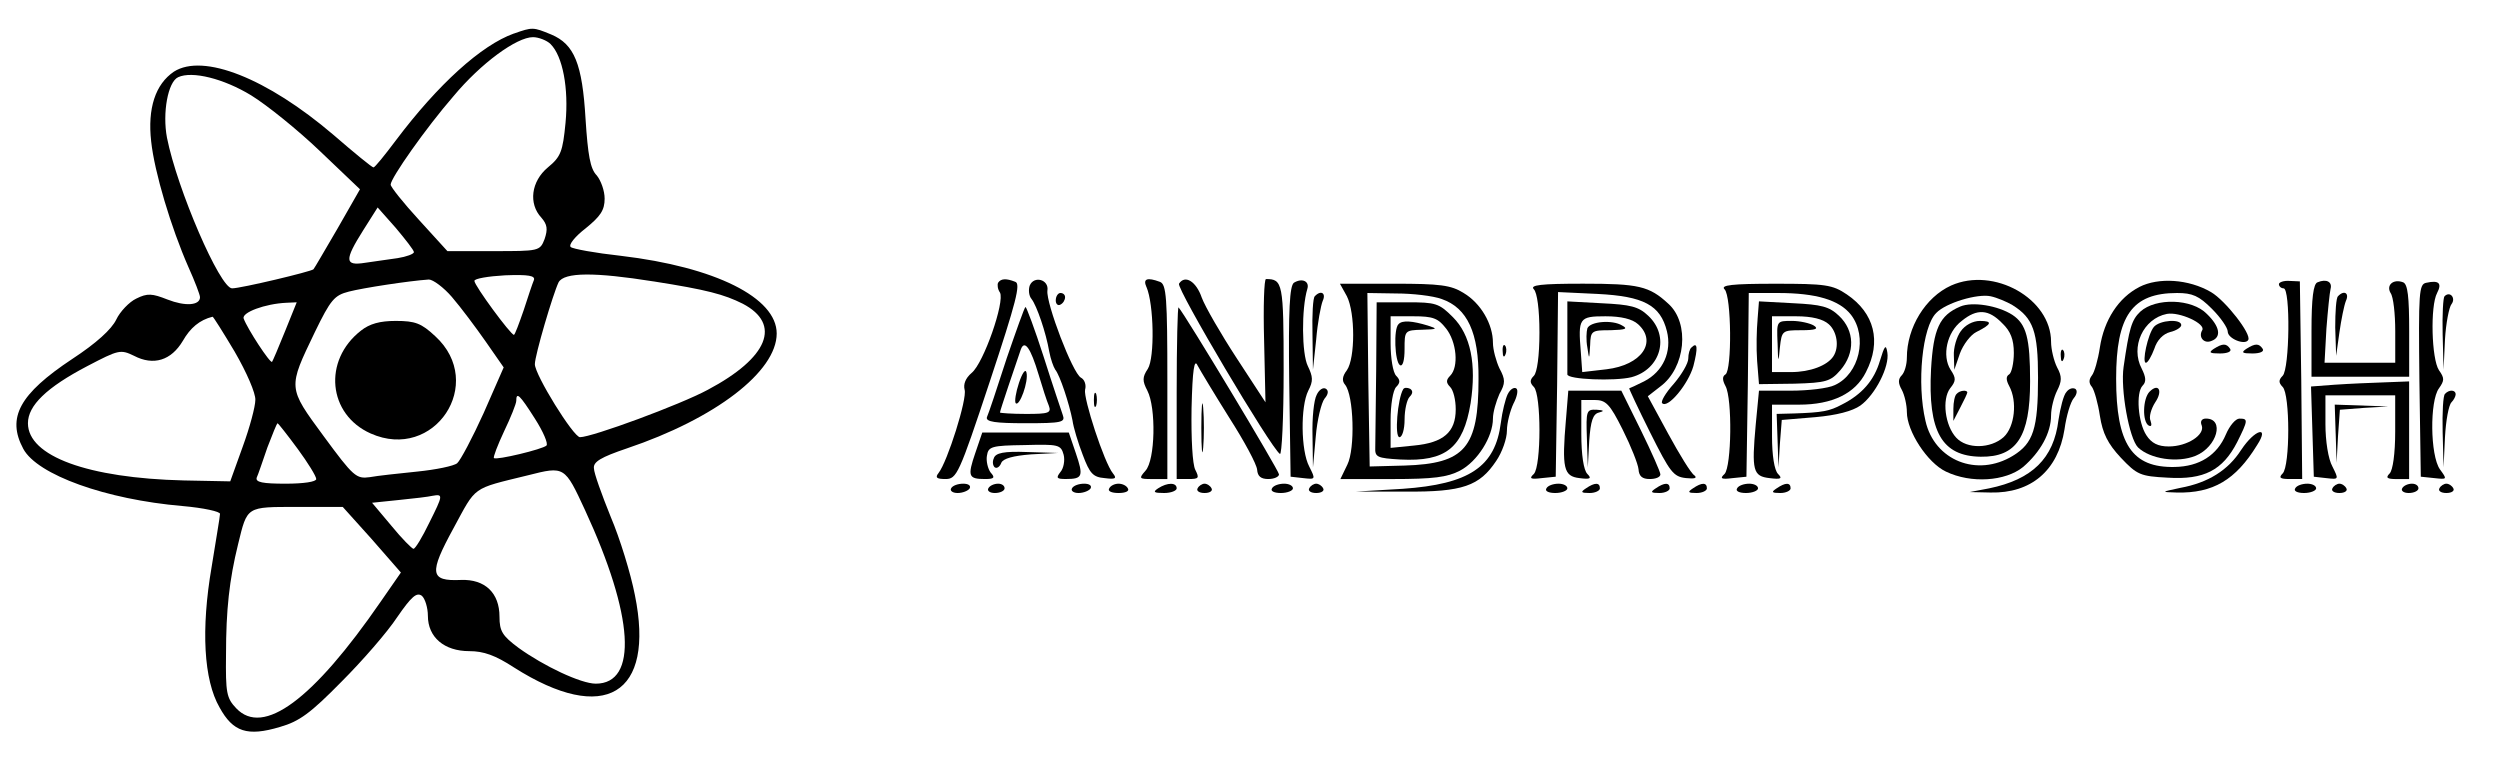
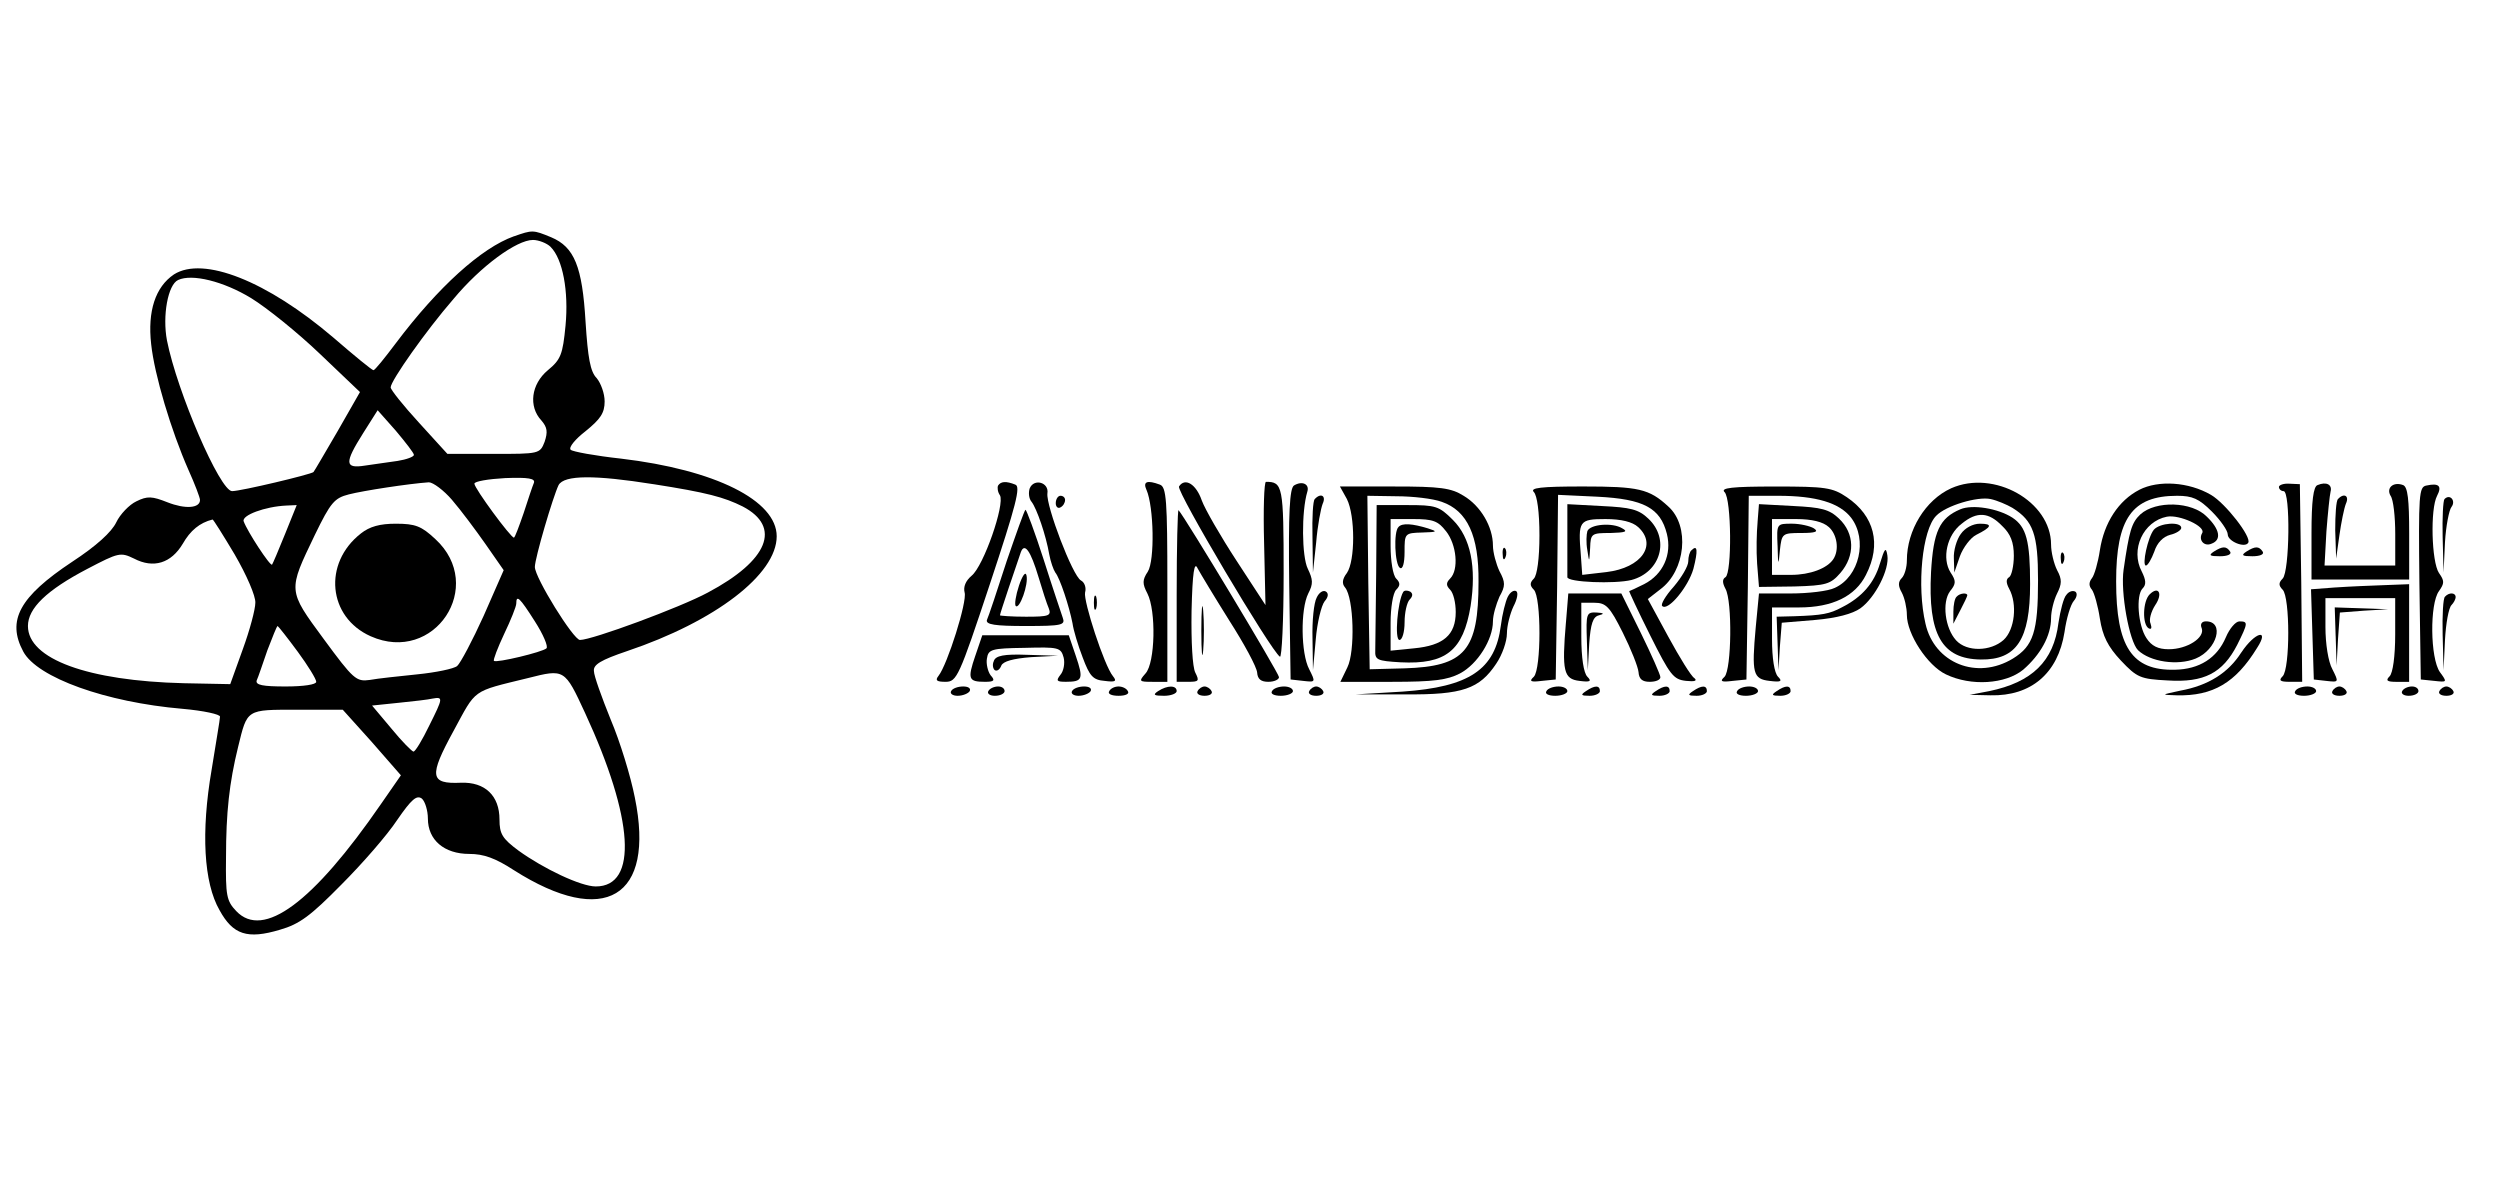
- <svg xmlns="http://www.w3.org/2000/svg" version="1.1" width="309" height="96" viewBox="0 0 103 32">
+ <svg xmlns="http://www.w3.org/2000/svg" version="1.1" width="203" height="96" viewBox="0 0 103 32">
  <path d="M21.174 1.38c-1.341 0.479-3.123 2.089-4.867 4.407-0.46 0.613-0.862 1.111-0.92 1.111s-0.786-0.594-1.648-1.341c-2.74-2.338-5.365-3.372-6.572-2.606-0.766 0.517-1.092 1.514-0.939 2.874 0.134 1.265 0.824 3.564 1.533 5.174 0.268 0.594 0.479 1.15 0.479 1.245 0 0.345-0.613 0.383-1.341 0.096-0.632-0.249-0.824-0.268-1.284-0.038-0.287 0.134-0.671 0.537-0.824 0.862-0.192 0.402-0.824 0.977-1.82 1.629-2.165 1.437-2.702 2.414-2.012 3.698 0.575 1.073 3.411 2.089 6.553 2.357 0.881 0.077 1.571 0.23 1.552 0.326 0 0.115-0.172 1.092-0.345 2.184-0.441 2.568-0.326 4.656 0.326 5.787 0.556 1.016 1.15 1.207 2.491 0.805 0.805-0.23 1.265-0.575 2.529-1.859 0.862-0.862 1.897-2.050 2.299-2.663 0.594-0.862 0.805-1.035 1.016-0.881 0.134 0.115 0.249 0.498 0.249 0.824 0 0.881 0.671 1.456 1.705 1.456 0.594 0 1.073 0.172 1.84 0.671 3.737 2.376 5.825 1.131 4.982-2.989-0.172-0.881-0.613-2.319-0.996-3.219-0.364-0.901-0.69-1.801-0.69-1.993-0.038-0.268 0.287-0.46 1.36-0.824 3.641-1.226 6.17-3.162 6.17-4.733 0-1.475-2.529-2.74-6.419-3.2-1.054-0.115-1.993-0.287-2.069-0.364-0.096-0.096 0.192-0.441 0.613-0.766 0.613-0.498 0.786-0.747 0.786-1.226 0-0.326-0.153-0.747-0.326-0.958-0.268-0.268-0.364-0.843-0.46-2.319-0.134-2.28-0.46-3.085-1.418-3.487-0.747-0.307-0.766-0.307-1.533-0.038zM22.687 1.82c0.498 0.498 0.747 1.82 0.613 3.238-0.115 1.188-0.192 1.399-0.728 1.84-0.69 0.575-0.805 1.495-0.268 2.069 0.249 0.287 0.268 0.479 0.134 0.881-0.192 0.498-0.23 0.498-2.108 0.498h-1.897l-1.169-1.284c-0.651-0.709-1.169-1.36-1.169-1.456 0-0.268 1.456-2.338 2.587-3.641 1.131-1.36 2.606-2.434 3.277-2.434 0.23 0 0.575 0.134 0.728 0.287zM10.347 3.928c0.652 0.402 1.916 1.418 2.836 2.299l1.648 1.571-0.92 1.61c-0.517 0.881-0.958 1.648-0.996 1.686-0.096 0.096-2.989 0.786-3.353 0.786-0.498 0-2.261-4.081-2.683-6.208-0.192-1.016 0.038-2.299 0.46-2.491 0.575-0.268 1.878 0.058 3.008 0.747zM17.054 10.386c0 0.077-0.307 0.192-0.671 0.249s-0.977 0.134-1.341 0.192c-0.843 0.134-0.862-0.096-0.077-1.341l0.594-0.939 0.747 0.843c0.402 0.479 0.747 0.92 0.747 0.996zM21.998 11.535c-0.058 0.134-0.249 0.709-0.422 1.245-0.192 0.556-0.364 1.016-0.402 1.016-0.134 0-1.629-2.031-1.629-2.223 0-0.096 0.575-0.192 1.265-0.23 0.977-0.038 1.245 0.019 1.188 0.192zM26.922 11.593c2.204 0.345 2.913 0.537 3.679 0.92 1.61 0.843 1.054 2.223-1.437 3.545-1.131 0.613-4.771 1.954-5.269 1.954-0.268 0-1.859-2.568-1.859-3.008 0-0.364 0.747-2.893 0.977-3.372 0.23-0.422 1.495-0.422 3.909-0.038zM18.625 12.244c0.364 0.422 0.977 1.245 1.38 1.82l0.747 1.073-0.824 1.878c-0.46 1.016-0.958 1.954-1.092 2.069s-0.881 0.268-1.648 0.345c-0.747 0.077-1.648 0.172-1.954 0.23-0.556 0.077-0.671-0.019-1.897-1.686-1.495-2.031-1.475-1.974-0.364-4.292 0.652-1.341 0.805-1.514 1.399-1.667s2.472-0.441 3.296-0.498c0.172 0 0.613 0.326 0.958 0.728zM11.746 13.643c-0.268 0.671-0.517 1.245-0.537 1.265-0.077 0.077-1.016-1.36-1.169-1.782-0.096-0.249 0.881-0.613 1.763-0.652l0.422-0.019-0.479 1.188zM9.677 14.505c0.479 0.824 0.862 1.705 0.843 1.974 0 0.268-0.23 1.131-0.517 1.916l-0.517 1.437-1.916-0.038c-3.947-0.096-6.419-0.996-6.419-2.357 0-0.728 0.766-1.475 2.453-2.357 1.284-0.671 1.36-0.69 1.916-0.422 0.805 0.422 1.533 0.192 2.012-0.613 0.307-0.537 0.69-0.862 1.226-0.996 0.019-0.019 0.441 0.652 0.92 1.456zM22.036 17.245c0.345 0.537 0.556 1.035 0.479 1.111-0.153 0.153-2.069 0.613-2.165 0.517-0.038-0.038 0.153-0.537 0.422-1.111 0.268-0.556 0.498-1.131 0.498-1.245 0-0.383 0.134-0.268 0.766 0.728zM12.263 18.491c0.422 0.575 0.766 1.131 0.766 1.245s-0.517 0.192-1.265 0.192c-0.939 0-1.245-0.058-1.188-0.249 0.057-0.115 0.249-0.69 0.441-1.245 0.211-0.537 0.383-0.996 0.422-0.996 0.019 0 0.402 0.479 0.824 1.054zM24.105 21.020c2.012 4.35 2.184 7.147 0.441 7.147-0.613 0-2.146-0.728-3.181-1.475-0.671-0.498-0.786-0.69-0.786-1.284 0-0.977-0.594-1.552-1.59-1.514-1.284 0.058-1.322-0.268-0.307-2.127 0.958-1.763 0.728-1.61 3.066-2.184 1.514-0.383 1.514-0.383 2.357 1.437zM17.686 21.538c-0.287 0.594-0.575 1.073-0.651 1.073-0.058 0-0.479-0.422-0.901-0.939l-0.805-0.958 1.111-0.115c0.594-0.058 1.226-0.134 1.38-0.172 0.441-0.077 0.441-0.038-0.134 1.111zM15.329 22.228l1.188 1.36-0.824 1.188c-2.798 4.062-4.848 5.576-5.959 4.407-0.402-0.422-0.441-0.632-0.422-2.223 0-1.82 0.134-3.066 0.498-4.541 0.383-1.571 0.326-1.533 2.434-1.533h1.878l1.207 1.341z">
   </path>
  <path d="M14.869 13.624c-1.571 1.226-1.36 3.449 0.402 4.235 2.625 1.169 4.771-2.069 2.663-4.005-0.575-0.537-0.824-0.632-1.629-0.632-0.652 0-1.073 0.115-1.437 0.402z">
   </path>
  <path d="M41.121 11.65c-0.038 0.077-0.019 0.268 0.077 0.402 0.211 0.364-0.671 2.913-1.169 3.315-0.249 0.211-0.345 0.46-0.287 0.69 0.115 0.364-0.709 2.97-1.073 3.43-0.153 0.192-0.077 0.249 0.287 0.249 0.46 0 0.556-0.192 1.82-4.005 1.092-3.296 1.284-4.043 1.054-4.12-0.383-0.153-0.594-0.134-0.709 0.038z">
   </path>
  <path d="M42.424 11.765c-0.057 0.172-0.038 0.422 0.077 0.556 0.211 0.268 0.594 1.38 0.728 2.165 0.057 0.307 0.172 0.632 0.249 0.747 0.192 0.23 0.575 1.399 0.709 2.089 0.038 0.287 0.23 0.92 0.422 1.418 0.287 0.766 0.422 0.92 0.901 0.958 0.441 0.058 0.517 0.019 0.345-0.192-0.364-0.441-1.226-3.104-1.15-3.449 0.057-0.192-0.019-0.422-0.172-0.498-0.345-0.192-1.437-3.066-1.38-3.583 0.077-0.46-0.556-0.632-0.728-0.211z">
   </path>
  <path d="M47.234 11.823c0.307 0.709 0.345 2.913 0.057 3.372-0.23 0.345-0.23 0.498-0.019 0.901 0.364 0.709 0.326 2.855-0.077 3.296-0.287 0.326-0.268 0.345 0.287 0.345h0.613v-4.005c0-3.468-0.038-4.024-0.307-4.12-0.517-0.192-0.709-0.134-0.556 0.211z">
   </path>
  <path d="M48.575 11.689c-0.115 0.192 3.794 6.783 4.158 7.013 0.077 0.058 0.153-1.495 0.153-3.43 0-3.622-0.038-3.775-0.728-3.775-0.077 0-0.115 1.15-0.077 2.529l0.057 2.549-1.188-1.82c-0.651-0.996-1.303-2.127-1.437-2.491-0.23-0.671-0.69-0.958-0.939-0.575z">
   </path>
  <path d="M53.308 11.65c-0.172 0.134-0.23 1.073-0.192 4.081l0.057 3.909 0.517 0.058c0.517 0.058 0.517 0.058 0.249-0.479-0.345-0.651-0.364-2.472-0.038-3.123 0.211-0.402 0.192-0.575-0.019-1.016-0.249-0.498-0.268-2.357-0.019-3.181 0.096-0.307-0.211-0.46-0.556-0.249z">
   </path>
  <path d="M80.383 11.765c-1.054 0.479-1.82 1.725-1.82 2.97 0 0.287-0.096 0.613-0.211 0.728-0.153 0.153-0.153 0.326 0 0.594 0.115 0.211 0.211 0.632 0.211 0.92 0 0.786 0.843 2.089 1.61 2.453 1.035 0.498 2.453 0.402 3.181-0.192 0.709-0.613 1.15-1.399 1.15-2.127 0-0.287 0.115-0.747 0.249-1.016 0.192-0.383 0.211-0.575 0-0.958-0.134-0.268-0.249-0.747-0.249-1.054 0-1.782-2.357-3.104-4.12-2.319zM82.913 12.57c0.862 0.537 1.054 1.092 1.054 2.989 0 2.108-0.192 2.702-1.035 3.219-1.475 0.901-3.238 0.192-3.602-1.437-0.364-1.552-0.134-3.871 0.441-4.445 0.402-0.422 1.705-0.805 2.242-0.69 0.268 0.057 0.671 0.23 0.901 0.364z">
   </path>
  <path d="M80.766 12.628c-0.862 0.364-1.111 0.92-1.207 2.587-0.134 2.568 0.441 3.583 2.050 3.602 1.475 0.019 2.031-0.824 2.031-3.104 0-1.782-0.153-2.357-0.728-2.74-0.594-0.383-1.648-0.556-2.146-0.345zM82.491 13.317c0.345 0.326 0.479 0.671 0.479 1.226 0 0.422-0.096 0.824-0.192 0.881-0.134 0.077-0.134 0.23 0 0.479 0.345 0.632 0.23 1.686-0.23 2.108-0.537 0.479-1.514 0.498-1.954 0.019-0.46-0.498-0.594-1.571-0.249-2.031 0.249-0.307 0.249-0.422 0.019-0.766-0.364-0.575-0.153-1.552 0.46-2.012 0.632-0.517 1.111-0.479 1.667 0.096z">
   </path>
  <path d="M80.786 13.643c-0.172 0.23-0.307 0.69-0.287 1.016l0.019 0.575 0.23-0.671c0.134-0.364 0.441-0.766 0.671-0.881 0.651-0.326 0.69-0.46 0.153-0.46-0.287 0-0.613 0.172-0.786 0.422z">
   </path>
  <path d="M80.613 16.23c-0.077 0.058-0.134 0.345-0.134 0.613v0.498l0.287-0.556c0.153-0.287 0.287-0.575 0.287-0.613 0-0.115-0.307-0.096-0.441 0.058z">
   </path>
  <path d="M88.144 11.823c-0.862 0.441-1.456 1.36-1.629 2.491-0.077 0.517-0.23 1.035-0.326 1.15-0.134 0.172-0.134 0.326 0 0.479 0.096 0.134 0.249 0.671 0.326 1.188 0.115 0.728 0.326 1.15 0.862 1.725 0.671 0.709 0.805 0.766 1.935 0.824 1.495 0.096 2.261-0.307 2.855-1.456 0.46-0.92 0.46-0.977 0.096-0.977-0.153 0-0.402 0.287-0.556 0.651-0.364 0.862-1.092 1.322-2.108 1.341-1.763 0.038-2.414-0.939-2.414-3.641 0-2.587 0.651-3.526 2.51-3.526 0.632 0 0.901 0.115 1.437 0.652 0.364 0.364 0.651 0.786 0.651 0.939 0 0.287 0.709 0.575 0.843 0.345 0.153-0.23-0.939-1.629-1.533-1.974-0.92-0.537-2.165-0.613-2.951-0.211z">
   </path>
  <path d="M93.892 11.708c0 0.096 0.096 0.172 0.192 0.172 0.287 0 0.249 3.315-0.038 3.602-0.172 0.172-0.172 0.287 0 0.46 0.307 0.307 0.307 3.257 0 3.564-0.172 0.172-0.115 0.23 0.287 0.23h0.517l-0.038-4.081-0.058-4.062-0.422-0.019c-0.249-0.019-0.441 0.057-0.441 0.134z">
   </path>
  <path d="M95.483 11.631c-0.172 0.057-0.249 0.652-0.249 1.993v1.897h4.024v-1.897c0-1.399-0.058-1.916-0.249-1.993-0.402-0.153-0.709 0.115-0.517 0.441 0.115 0.153 0.192 0.862 0.192 1.571v1.303h-2.913l0.077-1.399c0.058-0.747 0.134-1.495 0.172-1.648 0.077-0.287-0.172-0.422-0.537-0.268z">
   </path>
  <path d="M99.966 11.65c-0.307 0.057-0.326 0.364-0.287 4.024l0.058 3.966 0.556 0.058c0.537 0.058 0.537 0.058 0.23-0.364-0.402-0.575-0.422-2.817-0.038-3.334 0.23-0.326 0.23-0.422 0-0.747-0.307-0.46-0.364-2.644-0.077-3.181 0.211-0.402 0.077-0.537-0.441-0.422z">
   </path>
  <path d="M55.492 12.206c0.345 0.69 0.345 2.549 0 3.047-0.192 0.249-0.211 0.441-0.077 0.594 0.364 0.441 0.422 2.644 0.096 3.296l-0.287 0.594h2.127c1.725 0 2.28-0.077 2.798-0.345 0.728-0.383 1.36-1.399 1.36-2.146 0-0.268 0.134-0.709 0.268-1.016 0.249-0.441 0.249-0.594 0-1.054-0.134-0.287-0.268-0.766-0.268-1.054 0-0.766-0.498-1.629-1.207-2.050-0.517-0.326-0.977-0.383-2.855-0.383h-2.242l0.287 0.517zM59.401 12.321c1.054 0.364 1.533 1.399 1.514 3.296 0 2.836-0.556 3.487-3.047 3.564l-1.437 0.038-0.057-3.564-0.038-3.583 1.188 0.019c0.671 0 1.514 0.096 1.878 0.23z">
   </path>
  <path d="M56.699 15.234c-0.019 1.533-0.038 2.97-0.038 3.2-0.019 0.402 0.077 0.441 1.035 0.498 1.878 0.096 2.587-0.479 2.893-2.319 0.249-1.61 0-2.817-0.728-3.545-0.575-0.575-0.709-0.613-1.878-0.613h-1.265l-0.019 2.778zM59.574 13.528c0.441 0.556 0.537 1.59 0.172 1.954-0.172 0.172-0.172 0.287 0 0.46 0.134 0.134 0.23 0.537 0.23 0.92 0 0.939-0.498 1.38-1.725 1.495l-0.958 0.096v-1.15c0-0.613 0.096-1.226 0.23-1.36 0.172-0.172 0.172-0.287 0-0.46-0.134-0.134-0.23-0.728-0.23-1.341v-1.111h0.939c0.805 0 1.016 0.077 1.341 0.498z">
   </path>
  <path d="M57.619 13.356c-0.211 0.192-0.153 1.552 0.057 1.686 0.115 0.077 0.192-0.192 0.192-0.652 0-0.766 0-0.786 0.728-0.805 0.632-0.019 0.651-0.038 0.23-0.172-0.632-0.192-1.054-0.23-1.207-0.057z">
   </path>
  <path d="M57.811 16.038c-0.23 0.383-0.364 1.974-0.153 1.974 0.115 0 0.211-0.326 0.211-0.728s0.096-0.824 0.211-0.939c0.134-0.134 0.134-0.249 0.019-0.326-0.115-0.057-0.249-0.057-0.287 0.019z">
   </path>
  <path d="M63.195 11.919c0.134 0.134 0.23 0.824 0.23 1.782s-0.096 1.648-0.23 1.782c-0.172 0.172-0.172 0.287 0 0.46 0.307 0.307 0.307 3.258 0 3.583-0.211 0.192-0.134 0.23 0.326 0.172l0.575-0.058 0.058-3.813 0.038-3.794 1.629 0.077c1.897 0.096 2.587 0.46 2.855 1.533 0.211 0.843-0.153 1.667-0.939 2.069-0.307 0.153-0.594 0.287-0.613 0.287s0.364 0.824 0.862 1.82c0.824 1.648 0.958 1.82 1.475 1.878 0.364 0.038 0.479 0 0.345-0.115-0.134-0.077-0.613-0.862-1.073-1.705l-0.843-1.552 0.517-0.402c1.035-0.766 1.226-2.606 0.326-3.411-0.786-0.728-1.226-0.824-3.507-0.824-1.763 0-2.204 0.057-2.031 0.23z">
   </path>
  <path d="M71.052 11.919c0.287 0.287 0.307 3.334 0.038 3.507-0.134 0.077-0.134 0.23 0 0.479 0.287 0.517 0.249 3.315-0.038 3.622-0.211 0.192-0.134 0.23 0.326 0.172l0.575-0.058 0.058-3.794 0.038-3.775h1.207c1.571 0 2.529 0.287 3.008 0.901 0.69 0.901 0.345 2.434-0.671 2.893-0.268 0.134-1.092 0.23-1.82 0.23h-1.303l-0.134 1.399c-0.172 1.897-0.115 2.127 0.575 2.204 0.46 0.058 0.537 0.019 0.345-0.172-0.153-0.153-0.249-0.766-0.249-1.552v-1.303h1.111c1.38 0 2.319-0.46 2.759-1.341 0.651-1.265 0.345-2.434-0.786-3.2-0.594-0.402-0.881-0.441-2.951-0.441-1.801 0-2.261 0.057-2.089 0.23z">
   </path>
  <path d="M43.497 12.378c0 0.153 0.096 0.23 0.192 0.172 0.115-0.057 0.192-0.192 0.192-0.307 0-0.096-0.077-0.172-0.192-0.172-0.096 0-0.192 0.134-0.192 0.307z">
   </path>
  <path d="M54.17 12.206c-0.077 0.057-0.115 0.766-0.096 1.571l0.019 1.456 0.134-1.245c0.057-0.69 0.192-1.399 0.268-1.59 0.153-0.326-0.077-0.46-0.326-0.192z">
   </path>
  <path d="M96.326 12.206c-0.077 0.057-0.115 0.652-0.115 1.284l0.038 1.169 0.134-0.958c0.077-0.537 0.192-1.111 0.268-1.303 0.153-0.326-0.077-0.46-0.326-0.192z">
   </path>
  <path d="M100.714 12.206c-0.058 0.057-0.096 0.766-0.077 1.571l0.038 1.456 0.058-1.245c0.038-0.671 0.172-1.341 0.268-1.456 0.192-0.249-0.058-0.556-0.287-0.326z">
   </path>
  <path d="M64.575 13.873c0 0.805 0 1.495 0 1.552 0 0.211 1.954 0.287 2.644 0.115 1.207-0.326 1.59-1.686 0.69-2.529-0.402-0.383-0.728-0.46-1.916-0.517l-1.418-0.077v1.456zM67.487 13.356c0.805 0.728 0.153 1.686-1.303 1.859l-0.996 0.115-0.058-0.824c-0.115-1.399-0.077-1.475 1.016-1.475 0.651 0 1.111 0.115 1.341 0.326z">
   </path>
  <path d="M65.399 13.528c-0.038 0.134-0.058 0.479 0 0.786 0.077 0.517 0.077 0.517 0.115-0.096 0.019-0.594 0.058-0.613 0.843-0.613 0.613-0.019 0.728-0.057 0.479-0.192-0.402-0.249-1.322-0.172-1.437 0.115z">
   </path>
  <path d="M72.412 13.164c-0.038 0.402-0.058 1.169-0.019 1.705l0.077 0.958 1.456-0.019c1.322-0.038 1.495-0.096 1.897-0.556 0.613-0.709 0.594-1.629-0.058-2.242-0.402-0.383-0.728-0.46-1.878-0.517l-1.418-0.077-0.058 0.747zM75.344 13.356c0.345 0.307 0.441 0.939 0.192 1.322s-0.958 0.652-1.744 0.652h-0.786v-2.299h0.996c0.651 0 1.111 0.115 1.341 0.326z">
   </path>
  <path d="M73.236 14.122c0.019 0.843 0.038 0.862 0.096 0.192 0.077-0.69 0.096-0.709 0.881-0.709 0.594 0 0.728-0.057 0.517-0.192-0.153-0.096-0.575-0.192-0.901-0.192-0.632 0-0.632 0-0.594 0.901z">
   </path>
  <path d="M88.182 12.838c-0.364 0.345-0.46 0.69-0.69 2.28-0.134 0.92 0.23 2.951 0.594 3.315 0.498 0.479 1.629 0.651 2.376 0.345 0.881-0.364 1.207-1.533 0.422-1.533-0.172 0-0.249 0.115-0.172 0.287 0.134 0.383-0.594 0.862-1.36 0.862-0.441 0-0.709-0.134-0.92-0.46-0.345-0.517-0.441-1.763-0.153-2.050 0.153-0.153 0.134-0.345-0.038-0.69-0.479-0.901 0.058-2.069 1.035-2.261 0.517-0.096 1.61 0.402 1.456 0.671-0.172 0.287 0.077 0.575 0.383 0.441 0.422-0.153 0.345-0.594-0.192-1.111-0.613-0.632-2.108-0.671-2.74-0.096z">
   </path>
  <path d="M41.466 14.793c-0.383 1.188-0.747 2.28-0.805 2.395-0.057 0.192 0.345 0.249 1.59 0.249 1.514 0 1.648-0.038 1.533-0.345-0.057-0.172-0.422-1.245-0.786-2.395-0.364-1.131-0.709-2.050-0.747-2.050s-0.383 0.977-0.786 2.146zM42.788 15.425c0.153 0.517 0.345 1.111 0.422 1.284 0.115 0.307 0 0.345-0.939 0.345-0.594 0-1.073-0.038-1.073-0.058 0-0.077 0.651-1.993 0.862-2.606 0.153-0.402 0.402-0.057 0.728 1.035z">
   </path>
  <path d="M41.983 15.77c-0.134 0.402-0.192 0.786-0.134 0.843 0.153 0.153 0.537-0.901 0.441-1.265-0.038-0.172-0.172 0.019-0.307 0.422z">
   </path>
  <path d="M48.479 16.153v3.583h0.479c0.441 0 0.46-0.038 0.287-0.383-0.115-0.23-0.172-1.265-0.153-2.529 0.038-1.61 0.115-2.069 0.249-1.763 0.115 0.211 0.69 1.169 1.303 2.146 0.613 0.958 1.131 1.916 1.15 2.146 0.019 0.268 0.153 0.383 0.46 0.383 0.249 0 0.441-0.096 0.441-0.192 0-0.153-3.871-6.592-4.139-6.879-0.038-0.038-0.077 1.533-0.077 3.487z">
   </path>
  <path d="M88.738 13.471c-0.249 0.307-0.498 1.475-0.326 1.475 0.077 0 0.23-0.268 0.345-0.575 0.115-0.364 0.364-0.613 0.651-0.69 0.249-0.057 0.46-0.192 0.46-0.287 0-0.268-0.881-0.211-1.131 0.077z">
   </path>
  <path d="M61.911 14.486c0 0.211 0.057 0.268 0.115 0.115 0.057-0.134 0.038-0.307-0.019-0.364-0.057-0.077-0.115 0.038-0.096 0.249z">
   </path>
  <path d="M69.691 14.314c-0.077 0.057-0.134 0.268-0.134 0.46s-0.268 0.652-0.594 1.035c-0.345 0.383-0.556 0.747-0.479 0.805 0.23 0.23 1.073-0.786 1.284-1.533 0.192-0.747 0.172-1.016-0.077-0.766z">
   </path>
  <path d="M77.451 14.869c-0.23 0.786-0.728 1.38-1.571 1.801-0.498 0.268-0.805 0.326-1.954 0.364l-0.728 0.019 0.038 1.092 0.038 1.111 0.058-0.977 0.077-0.977 1.38-0.115c0.881-0.077 1.533-0.249 1.859-0.479 0.613-0.441 1.207-1.61 1.111-2.184-0.058-0.364-0.115-0.287-0.307 0.345z">
   </path>
  <path d="M91.21 14.371c-0.23 0.153-0.172 0.192 0.249 0.192 0.307 0 0.498-0.077 0.422-0.192-0.153-0.23-0.307-0.23-0.671 0z">
   </path>
  <path d="M92.551 14.371c-0.23 0.153-0.172 0.192 0.249 0.192 0.307 0 0.498-0.077 0.422-0.192-0.153-0.23-0.307-0.23-0.671 0z">
   </path>
  <path d="M84.905 14.678c0 0.211 0.058 0.268 0.115 0.115 0.058-0.134 0.038-0.307-0.019-0.364-0.058-0.077-0.115 0.038-0.096 0.249z">
   </path>
  <path d="M96.23 15.847l-1.016 0.077 0.115 3.717 0.517 0.058c0.517 0.058 0.517 0.058 0.249-0.479-0.172-0.307-0.287-1.054-0.287-1.744v-1.188h2.874v1.495c0 0.901-0.096 1.59-0.23 1.725-0.172 0.172-0.115 0.23 0.287 0.23h0.517v-4.024l-0.996 0.038c-0.556 0.019-1.475 0.057-2.031 0.096z">
   </path>
  <path d="M54.247 16.268c-0.115 0.211-0.192 0.958-0.172 1.686l0.019 1.303 0.115-1.265c0.057-0.69 0.23-1.399 0.364-1.571 0.153-0.172 0.172-0.326 0.057-0.402s-0.287 0.038-0.383 0.249z">
   </path>
  <path d="M62.122 16.23c-0.096 0.192-0.23 0.728-0.287 1.188-0.23 1.82-1.303 2.529-4.043 2.721l-1.935 0.115h2.050c2.357 0.019 3.047-0.23 3.737-1.265 0.249-0.364 0.441-0.92 0.441-1.245s0.134-0.824 0.268-1.111c0.153-0.287 0.211-0.575 0.115-0.632s-0.249 0.038-0.345 0.23z">
   </path>
  <path d="M85.135 16.153c-0.115 0.115-0.249 0.651-0.326 1.15-0.192 1.59-1.092 2.453-2.855 2.817l-0.805 0.153 0.862 0.019c1.667 0.038 2.778-0.901 3.047-2.606 0.077-0.556 0.249-1.131 0.383-1.284s0.153-0.326 0.058-0.383c-0.115-0.057-0.268 0-0.364 0.134z">
   </path>
  <path d="M88.565 16.134c-0.287 0.287-0.307 1.245-0.038 1.399 0.115 0.058 0.134-0.019 0.077-0.192-0.077-0.153 0.019-0.498 0.192-0.766 0.326-0.479 0.134-0.805-0.23-0.441z">
   </path>
  <path d="M45.068 16.479c0 0.268 0.038 0.364 0.096 0.23 0.038-0.115 0.038-0.345 0-0.479-0.057-0.115-0.096-0.019-0.096 0.249z">
   </path>
  <path d="M49.495 17.629c0 0.901 0.038 1.265 0.077 0.805 0.038-0.441 0.038-1.169 0-1.629-0.038-0.441-0.077-0.077-0.077 0.824z">
   </path>
  <path d="M64.517 17.284c-0.172 2.012-0.096 2.338 0.556 2.414 0.441 0.058 0.517 0.019 0.326-0.172-0.153-0.153-0.249-0.786-0.249-1.648v-1.399h0.537c0.479 0 0.632 0.153 1.169 1.226 0.345 0.69 0.632 1.418 0.651 1.629 0.019 0.287 0.153 0.402 0.46 0.402 0.249 0 0.441-0.077 0.441-0.192 0-0.096-0.364-0.92-0.805-1.82l-0.805-1.629h-2.184l-0.096 1.188z">
   </path>
  <path d="M100.733 16.23c-0.077 0.058-0.115 0.766-0.096 1.571l0.038 1.456 0.058-1.245c0.038-0.69 0.153-1.322 0.268-1.437 0.096-0.096 0.172-0.249 0.172-0.326 0-0.192-0.268-0.211-0.441-0.019z">
   </path>
  <path d="M96.23 17.859l0.038 1.207 0.058-1.092 0.077-1.092 0.996-0.077 0.996-0.058-2.204-0.077 0.038 1.188z" />
  <path d="M65.38 18.050l0.038 1.207 0.058-1.092c0.058-0.824 0.153-1.111 0.402-1.169 0.23-0.058 0.211-0.096-0.096-0.115-0.422-0.019-0.441 0.038-0.402 1.169z">
   </path>
  <path d="M40.182 18.663c-0.326 0.958-0.287 1.073 0.402 1.073 0.383 0 0.422-0.058 0.23-0.268-0.115-0.153-0.192-0.479-0.153-0.69 0.057-0.383 0.192-0.422 1.552-0.441 1.399-0.038 1.495-0.019 1.61 0.402 0.057 0.23 0 0.556-0.134 0.709-0.192 0.249-0.153 0.287 0.23 0.287 0.69 0 0.728-0.115 0.402-1.073l-0.287-0.843h-3.564l-0.287 0.843z">
   </path>
  <path d="M92.34 18.529c-0.537 0.843-1.36 1.36-2.51 1.571-0.805 0.172-0.805 0.172-0.153 0.192 1.495 0.038 2.434-0.517 3.315-1.954 0.537-0.824-0.096-0.651-0.651 0.192z">
   </path>
  <path d="M40.949 18.874c-0.077 0.153-0.038 0.326 0.038 0.383 0.096 0.058 0.211-0.038 0.268-0.192 0.077-0.172 0.479-0.287 1.226-0.345l1.111-0.058-1.265-0.038c-0.977-0.038-1.303 0.038-1.38 0.249z">
   </path>
  <path d="M39.186 20.12c-0.057 0.096 0.057 0.192 0.268 0.192s0.441-0.096 0.498-0.192c0.057-0.115-0.057-0.192-0.268-0.192s-0.441 0.077-0.498 0.192z">
   </path>
  <path d="M40.719 20.12c-0.057 0.096 0.057 0.192 0.268 0.192 0.23 0 0.402-0.096 0.402-0.192 0-0.115-0.115-0.192-0.268-0.192s-0.345 0.077-0.402 0.192z">
   </path>
  <path d="M44.168 20.12c-0.057 0.096 0.057 0.192 0.268 0.192s0.441-0.096 0.498-0.192c0.057-0.115-0.057-0.192-0.268-0.192s-0.441 0.077-0.498 0.192z">
   </path>
  <path d="M45.701 20.12c-0.077 0.115 0.096 0.192 0.383 0.192s0.46-0.077 0.383-0.192c-0.057-0.115-0.23-0.192-0.383-0.192s-0.326 0.077-0.383 0.192z">
   </path>
  <path d="M47.713 20.12c-0.23 0.153-0.172 0.192 0.249 0.192 0.287 0 0.517-0.096 0.517-0.192 0-0.249-0.383-0.249-0.766 0z">
   </path>
  <path d="M49.341 20.12c-0.057 0.096 0.057 0.192 0.287 0.192s0.345-0.096 0.287-0.192c-0.057-0.115-0.192-0.192-0.287-0.192s-0.23 0.077-0.287 0.192z">
   </path>
  <path d="M52.407 20.12c-0.077 0.115 0.096 0.192 0.364 0.192s0.498-0.096 0.498-0.192c0-0.115-0.172-0.192-0.364-0.192-0.211 0-0.441 0.077-0.498 0.192z">
   </path>
  <path d="M53.94 20.12c-0.057 0.096 0.057 0.192 0.287 0.192s0.345-0.096 0.287-0.192c-0.057-0.115-0.192-0.192-0.287-0.192s-0.23 0.077-0.287 0.192z">
   </path>
  <path d="M63.713 20.12c-0.077 0.115 0.096 0.192 0.364 0.192s0.498-0.096 0.498-0.192c0-0.115-0.172-0.192-0.364-0.192-0.211 0-0.441 0.077-0.498 0.192z">
   </path>
  <path d="M65.341 20.12c-0.23 0.153-0.211 0.192 0.153 0.192 0.23 0 0.422-0.096 0.422-0.192 0-0.249-0.211-0.249-0.575 0z">
   </path>
  <path d="M68.216 20.12c-0.23 0.153-0.211 0.192 0.153 0.192 0.23 0 0.422-0.096 0.422-0.192 0-0.249-0.211-0.249-0.575 0z">
   </path>
  <path d="M69.749 20.12c-0.23 0.153-0.211 0.192 0.153 0.192 0.23 0 0.422-0.096 0.422-0.192 0-0.249-0.211-0.249-0.575 0z">
   </path>
  <path d="M71.569 20.12c-0.077 0.115 0.096 0.192 0.364 0.192s0.498-0.096 0.498-0.192c0-0.115-0.172-0.192-0.364-0.192-0.211 0-0.441 0.077-0.498 0.192z">
   </path>
  <path d="M73.198 20.12c-0.23 0.153-0.211 0.192 0.153 0.192 0.23 0 0.422-0.096 0.422-0.192 0-0.249-0.211-0.249-0.575 0z">
   </path>
  <path d="M94.563 20.12c-0.077 0.115 0.096 0.192 0.364 0.192s0.498-0.096 0.498-0.192c0-0.115-0.172-0.192-0.364-0.192-0.211 0-0.441 0.077-0.498 0.192z">
   </path>
  <path d="M96.096 20.12c-0.058 0.096 0.058 0.192 0.287 0.192s0.345-0.096 0.287-0.192c-0.058-0.115-0.192-0.192-0.287-0.192s-0.23 0.077-0.287 0.192z">
   </path>
  <path d="M98.97 20.12c-0.058 0.096 0.058 0.192 0.268 0.192 0.23 0 0.402-0.096 0.402-0.192 0-0.115-0.115-0.192-0.268-0.192s-0.345 0.077-0.402 0.192z">
   </path>
  <path d="M100.503 20.12c-0.058 0.096 0.058 0.192 0.287 0.192s0.345-0.096 0.287-0.192c-0.058-0.115-0.192-0.192-0.287-0.192s-0.23 0.077-0.287 0.192z">
   </path>
</svg>
